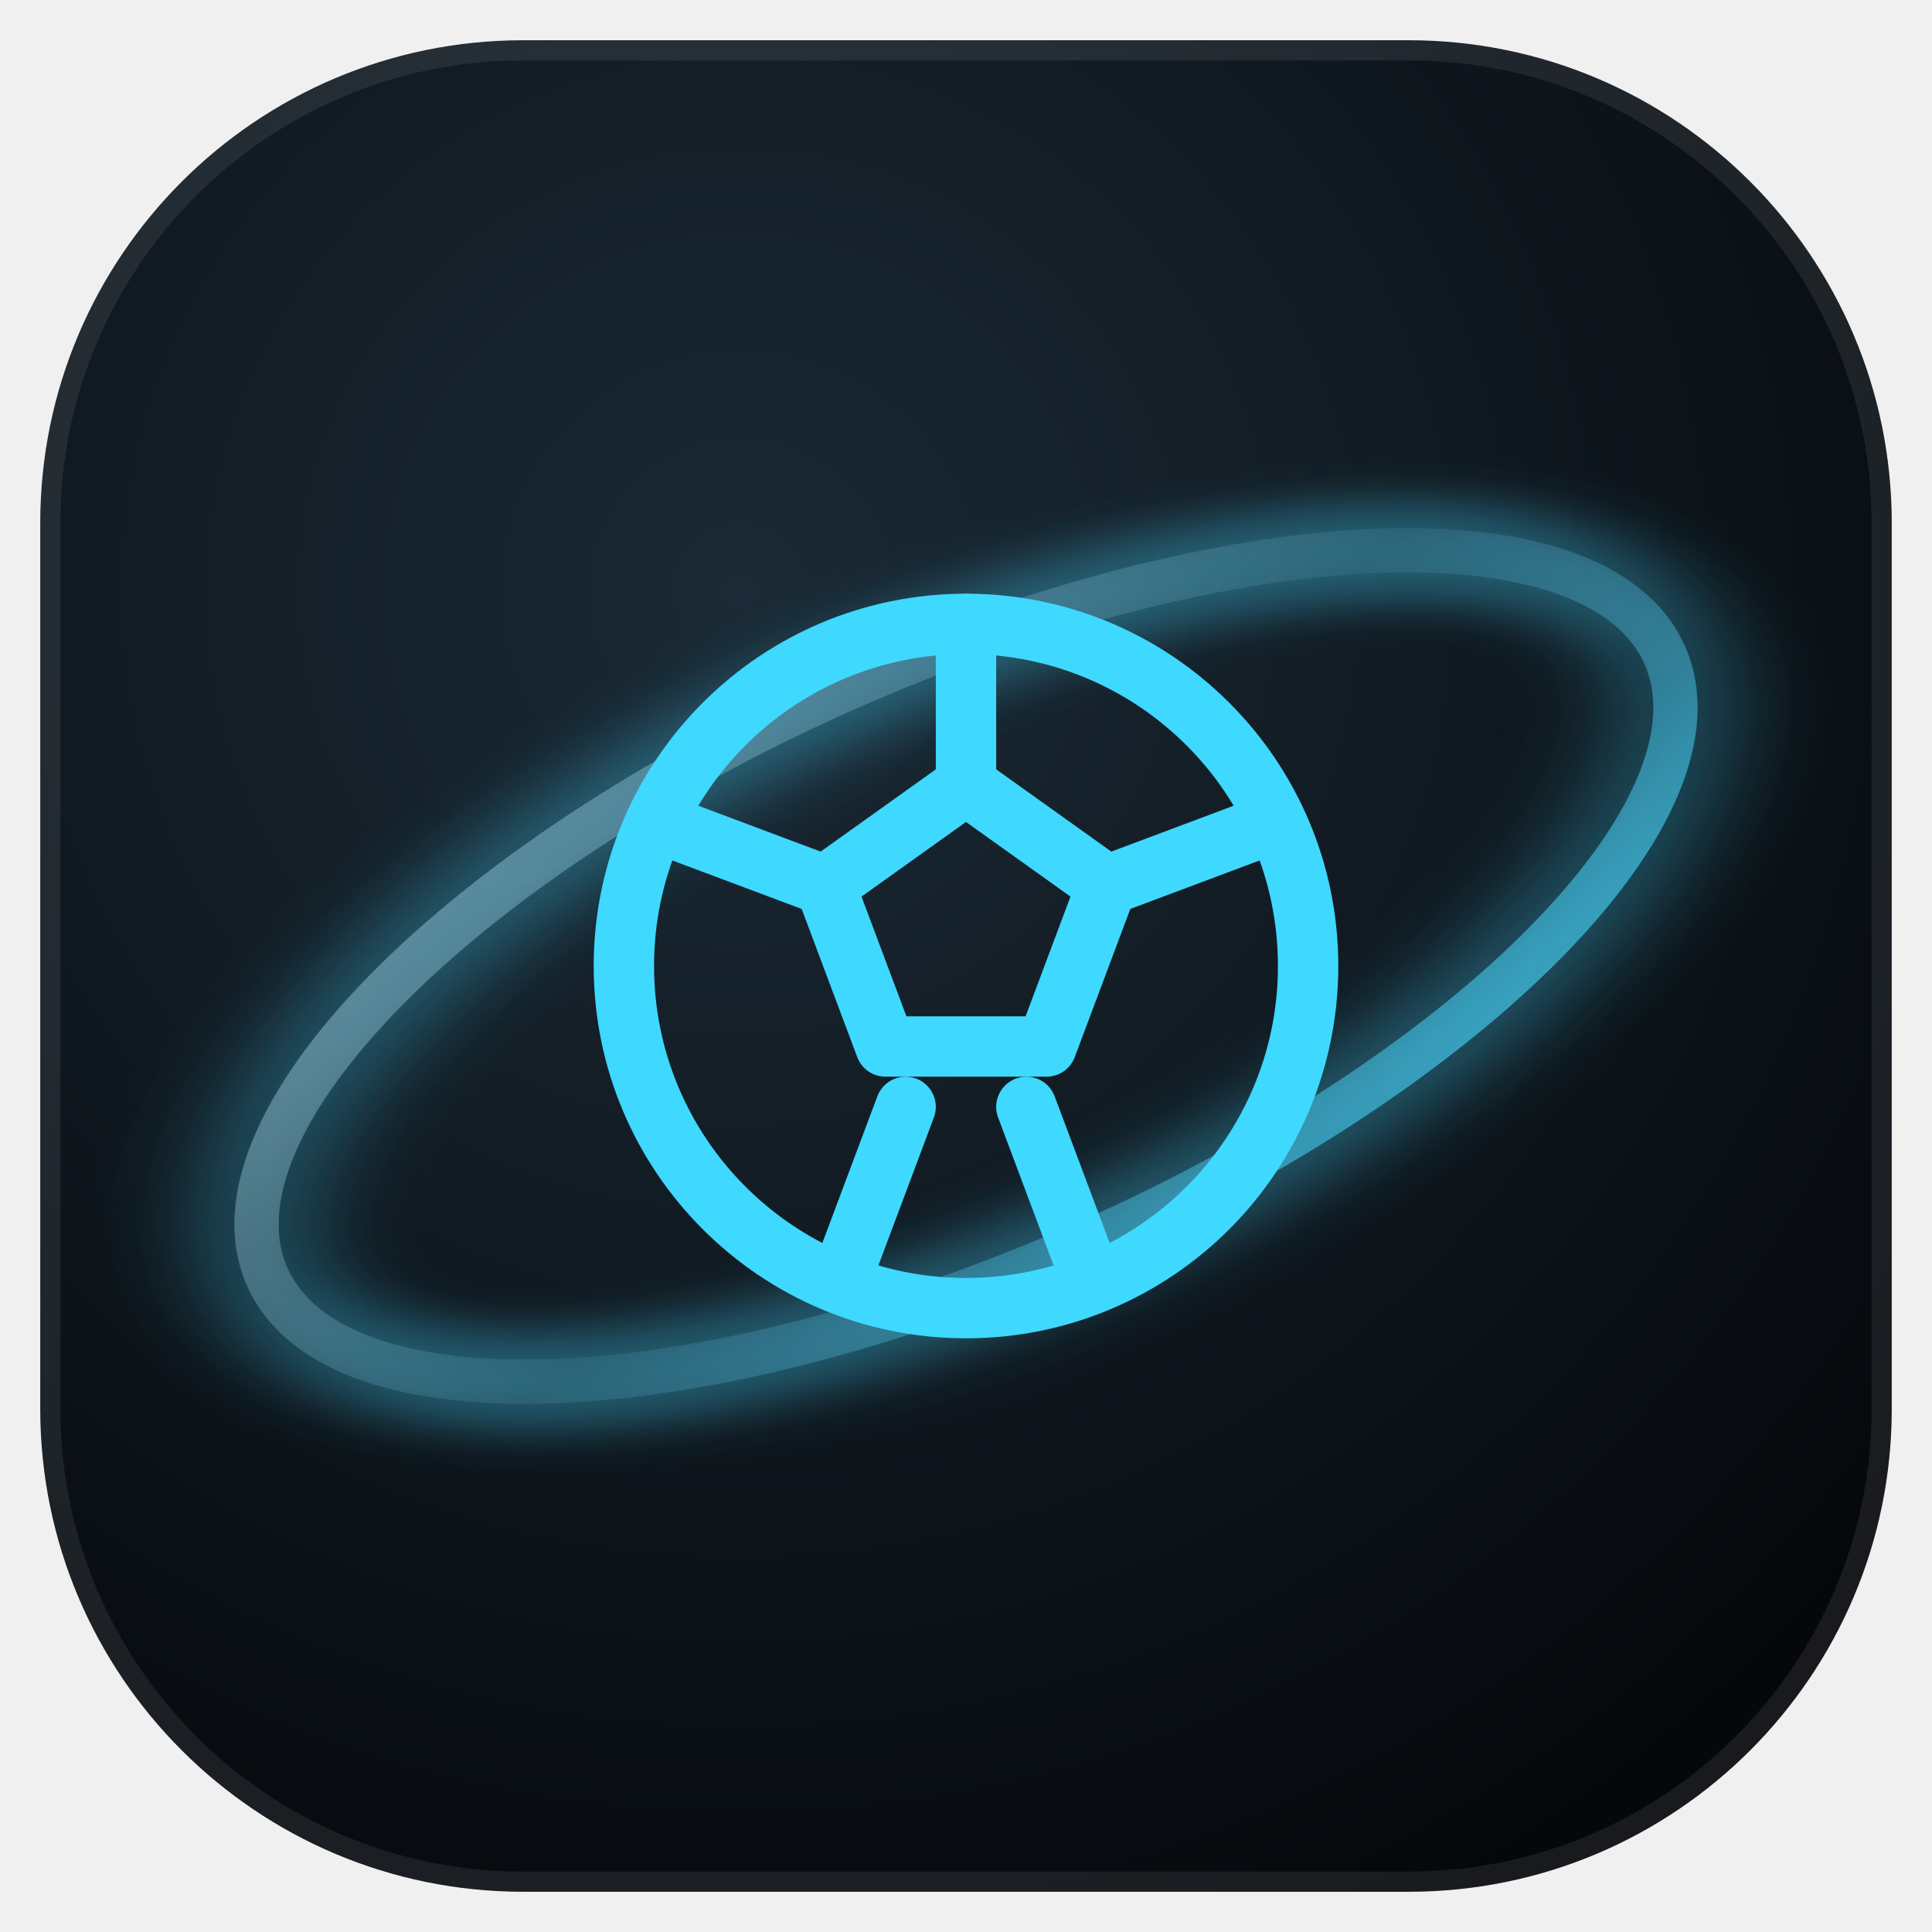
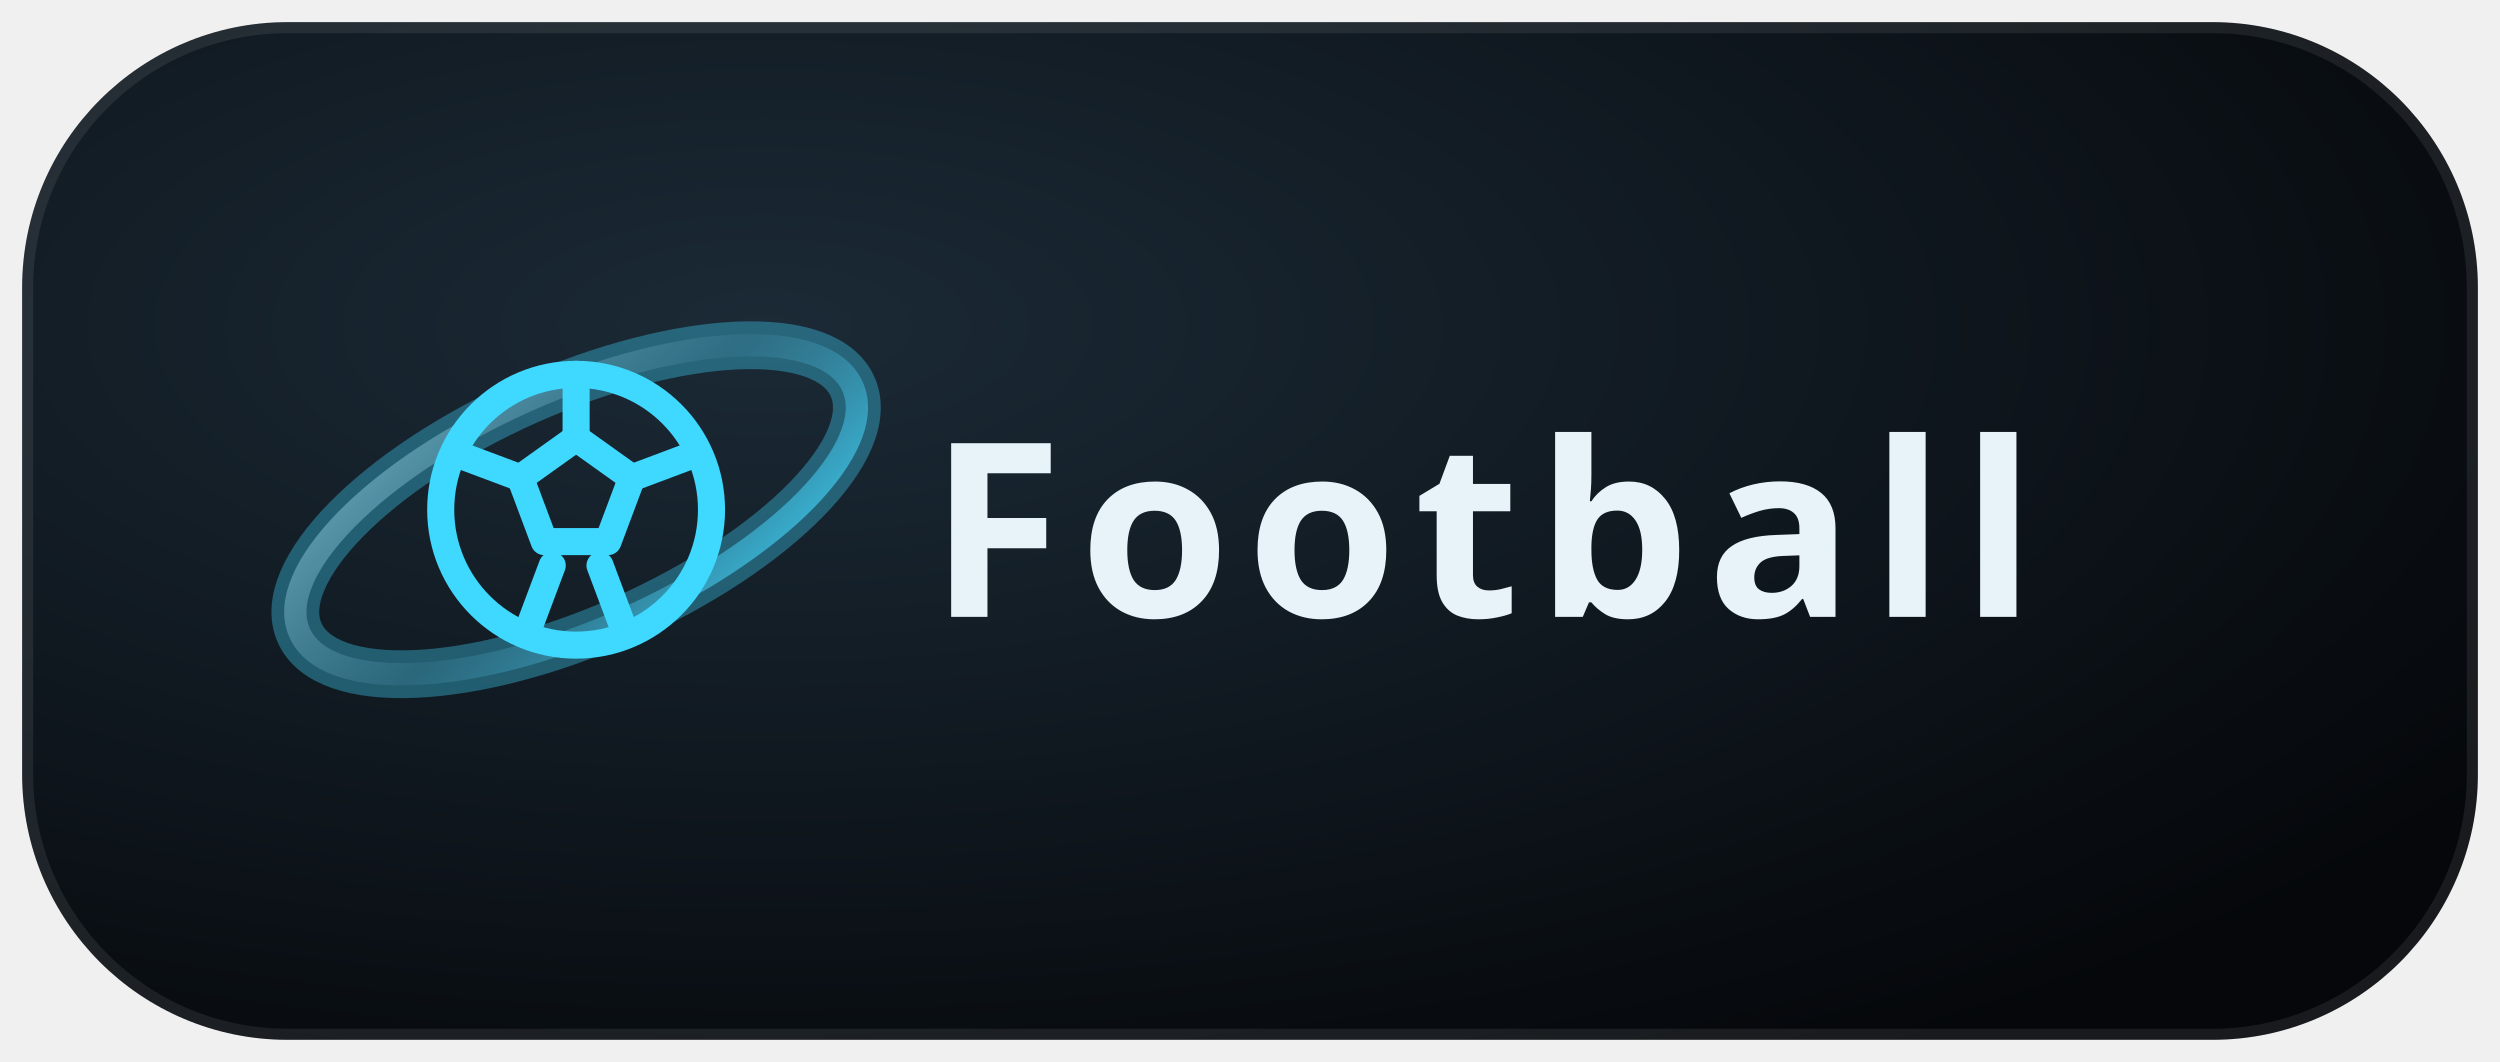
- <svg xmlns="http://www.w3.org/2000/svg" viewBox="0 0 96 96" role="img" aria-label="Football">
+ <svg xmlns="http://www.w3.org/2000/svg" viewBox="0 0 226 96" role="img" aria-label="Football">
  <defs>
-     <radialGradient id="glass" cx="38%" cy="30%" r="80%">
+     <radialGradient id="glass-football" cx="30%" cy="30%" r="85%">
      <stop offset="0" stop-color="#1b2a36" />
      <stop offset="1" stop-color="#05070a" />
    </radialGradient>
-     <linearGradient id="ring" x1="0" y1="0" x2="1" y2="1">
+     <linearGradient id="ring-football" x1="0" y1="0" x2="1" y2="1">
      <stop offset="0" stop-color="#d9e6ee" stop-opacity="0.55" />
      <stop offset="0.5" stop-color="#3a4a57" stop-opacity="0.35" />
      <stop offset="1" stop-color="#3fd8ff" stop-opacity="0.9" />
    </linearGradient>
  </defs>
-   <rect x="2" y="2" width="92" height="92" rx="24" fill="url(#glass)" />
-   <rect x="2.5" y="2.5" width="91" height="91" rx="23.5" fill="none" stroke="#ffffff" stroke-opacity="0.08" />
-   <ellipse cx="48" cy="48" rx="38" ry="15" transform="rotate(-24 48 48)" fill="none" stroke="url(#ring)" stroke-width="2.2" />
-   <ellipse cx="48" cy="48" rx="38" ry="15" transform="rotate(-24 48 48)" fill="none" stroke="#3fd8ff" stroke-opacity="0.35" stroke-width="5" stroke-linecap="round" style="filter:blur(2px)" />
-   <g fill="none" stroke="#3fd8ff" stroke-width="3" stroke-linecap="round" stroke-linejoin="round">
-     <circle cx="48" cy="48" r="17" />
-     <path d="M48 39l7 5-3 8h-8l-3-8z" />
-     <path d="M48 31v8M55 44l8-3M41 44l-8-3M45 55l-3 8M51 55l3 8" />
+   <rect x="2" y="2" width="222" height="92" rx="24" fill="url(#glass-football)" />
+   <rect x="2.5" y="2.5" width="221" height="91" rx="23.5" fill="none" stroke="#ffffff" stroke-opacity="0.08" />
+   <g transform="translate(6 0) scale(0.72) translate(16 16)">
+     <ellipse cx="48" cy="48" rx="38" ry="15" transform="rotate(-24 48 48)" fill="none" stroke="url(#ring-football)" stroke-width="2.8" />
+     <ellipse cx="48" cy="48" rx="38" ry="15" transform="rotate(-24 48 48)" fill="none" stroke="#3fd8ff" stroke-opacity="0.35" stroke-width="6" stroke-linecap="round" />
+     <g fill="none" stroke="#3fd8ff" stroke-width="3.4" stroke-linecap="round" stroke-linejoin="round">
+       <circle cx="48" cy="48" r="17" />
+       <path d="M48 39l7 5-3 8h-8l-3-8z" />
+       <path d="M48 31v8M55 44l8-3M41 44l-8-3M45 55l-3 8M51 55l3 8" />
+     </g>
  </g>
+   <text x="84" y="48" dominant-baseline="middle" font-family="Orbitron, 'Segoe UI', system-ui, sans-serif" font-size="22" font-weight="600" letter-spacing="1.5" fill="#e7f3f8">Football</text>
</svg>
